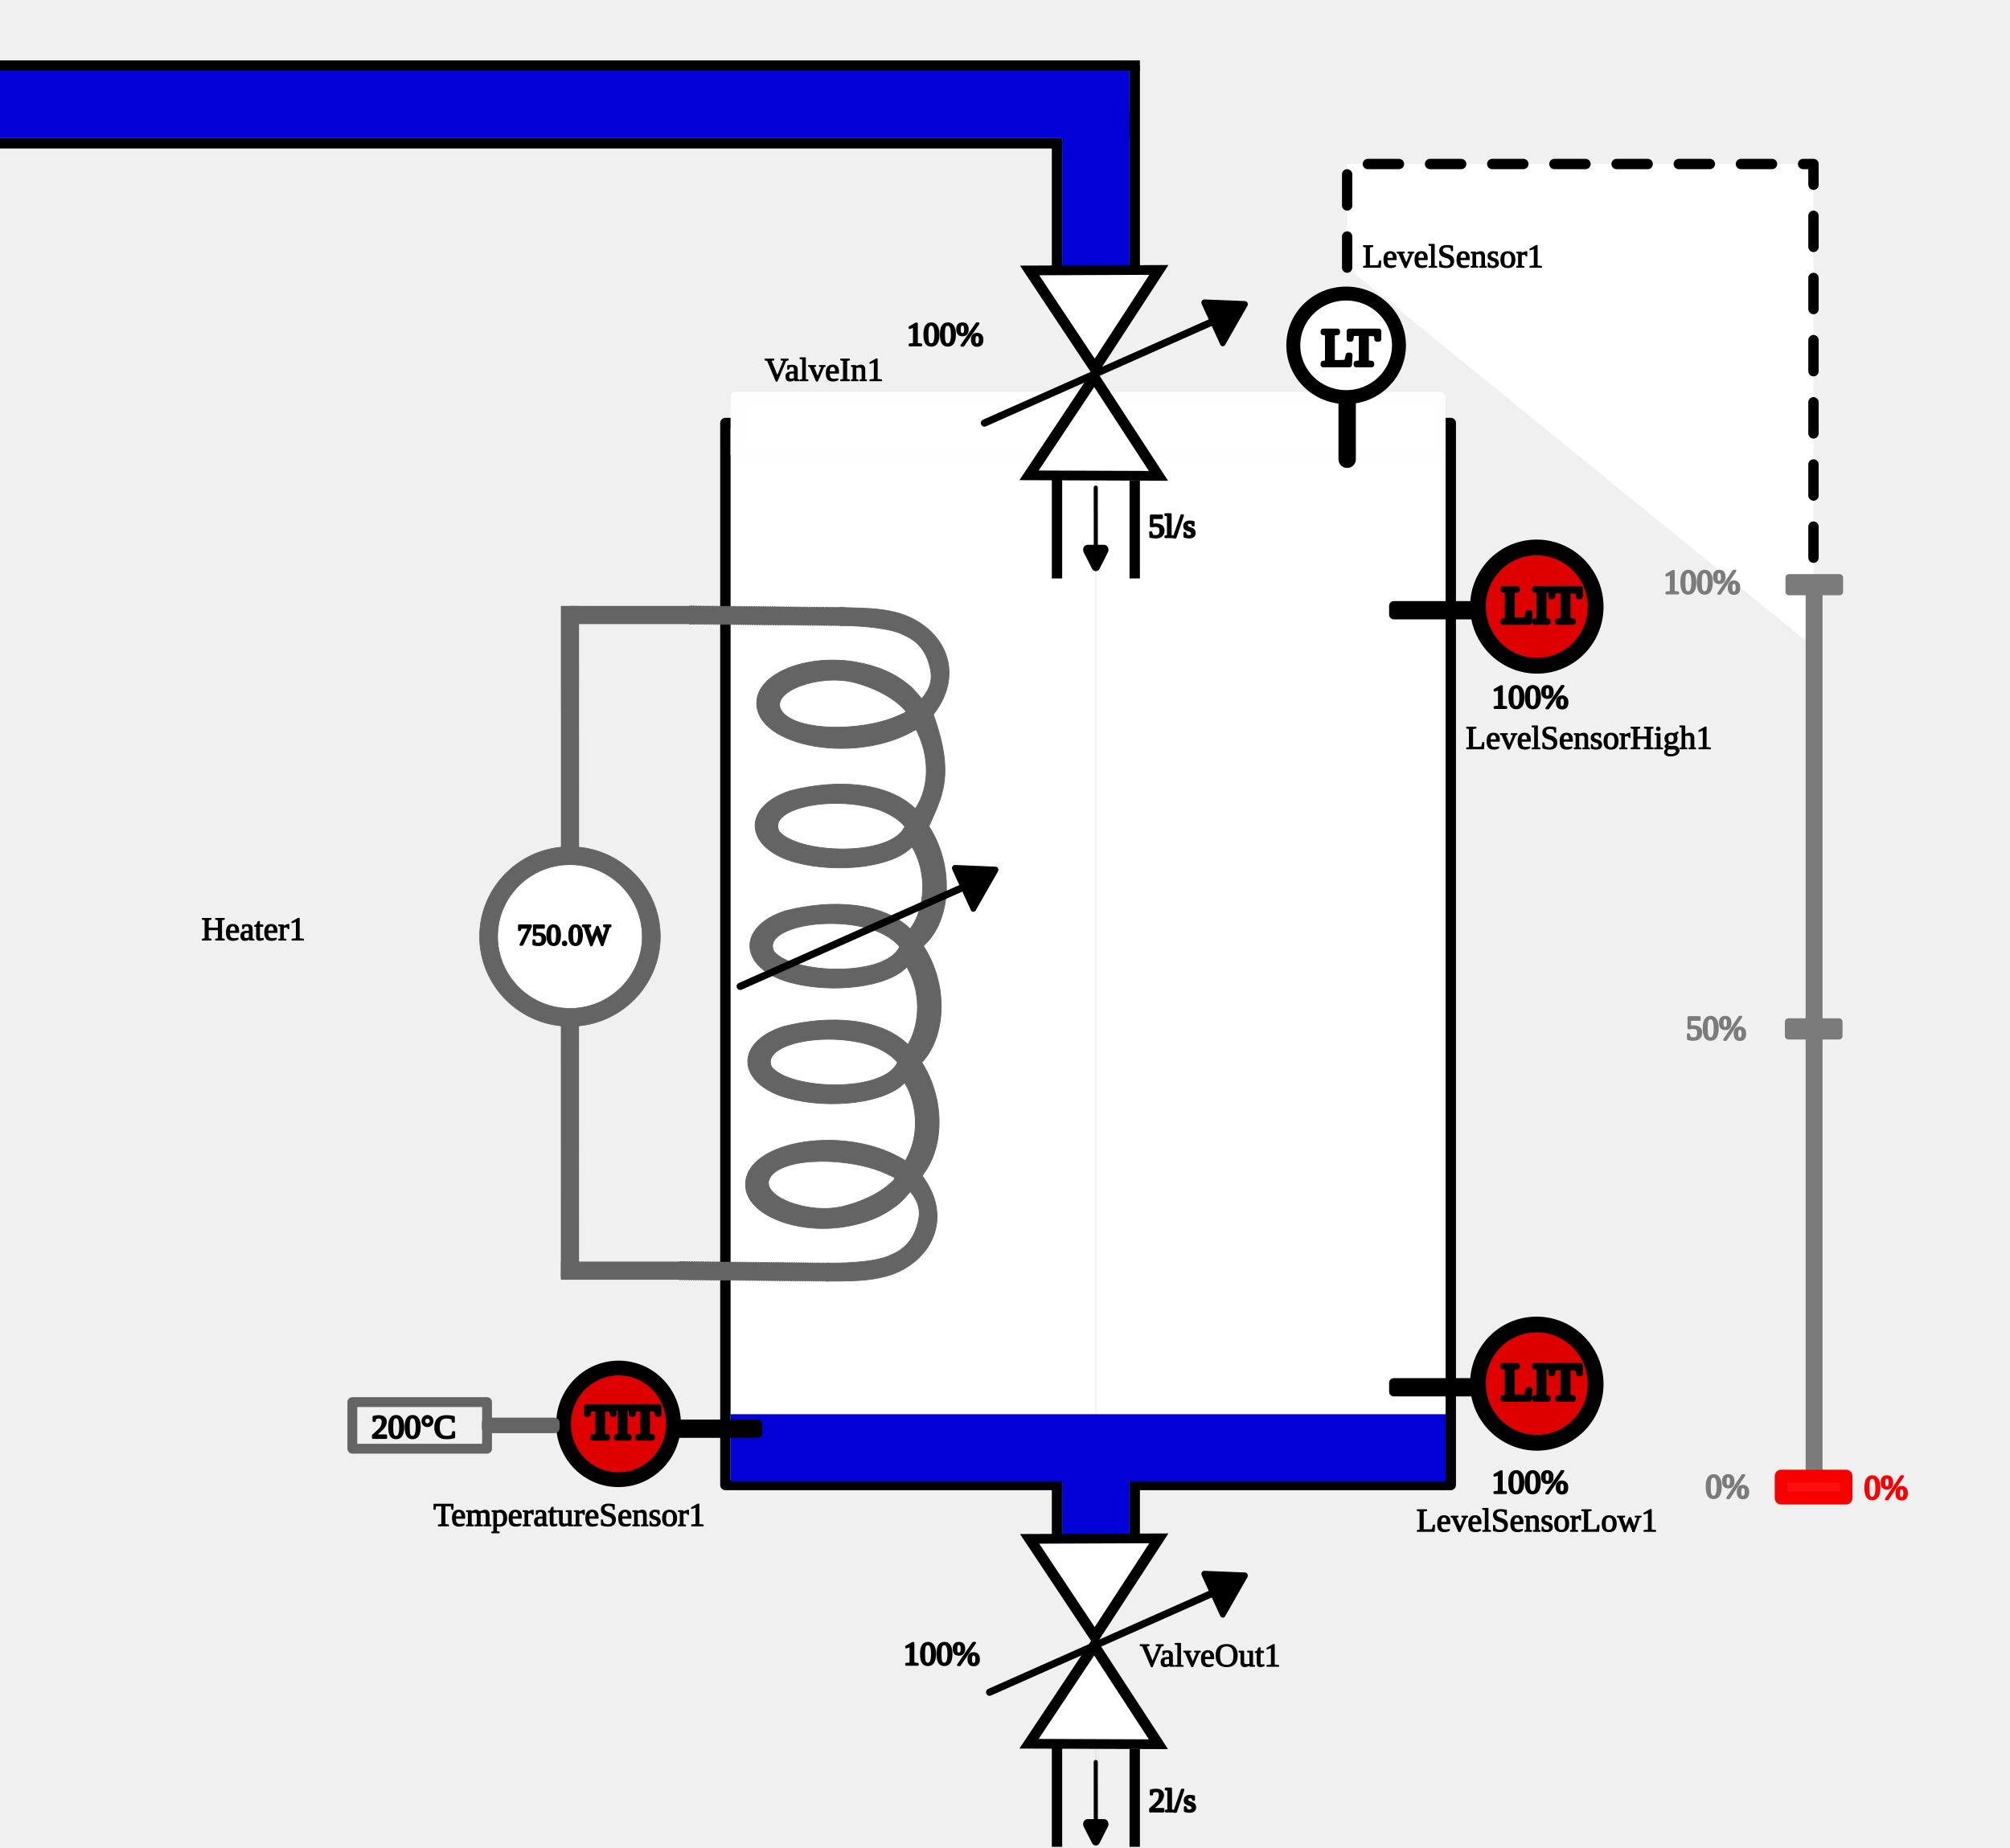
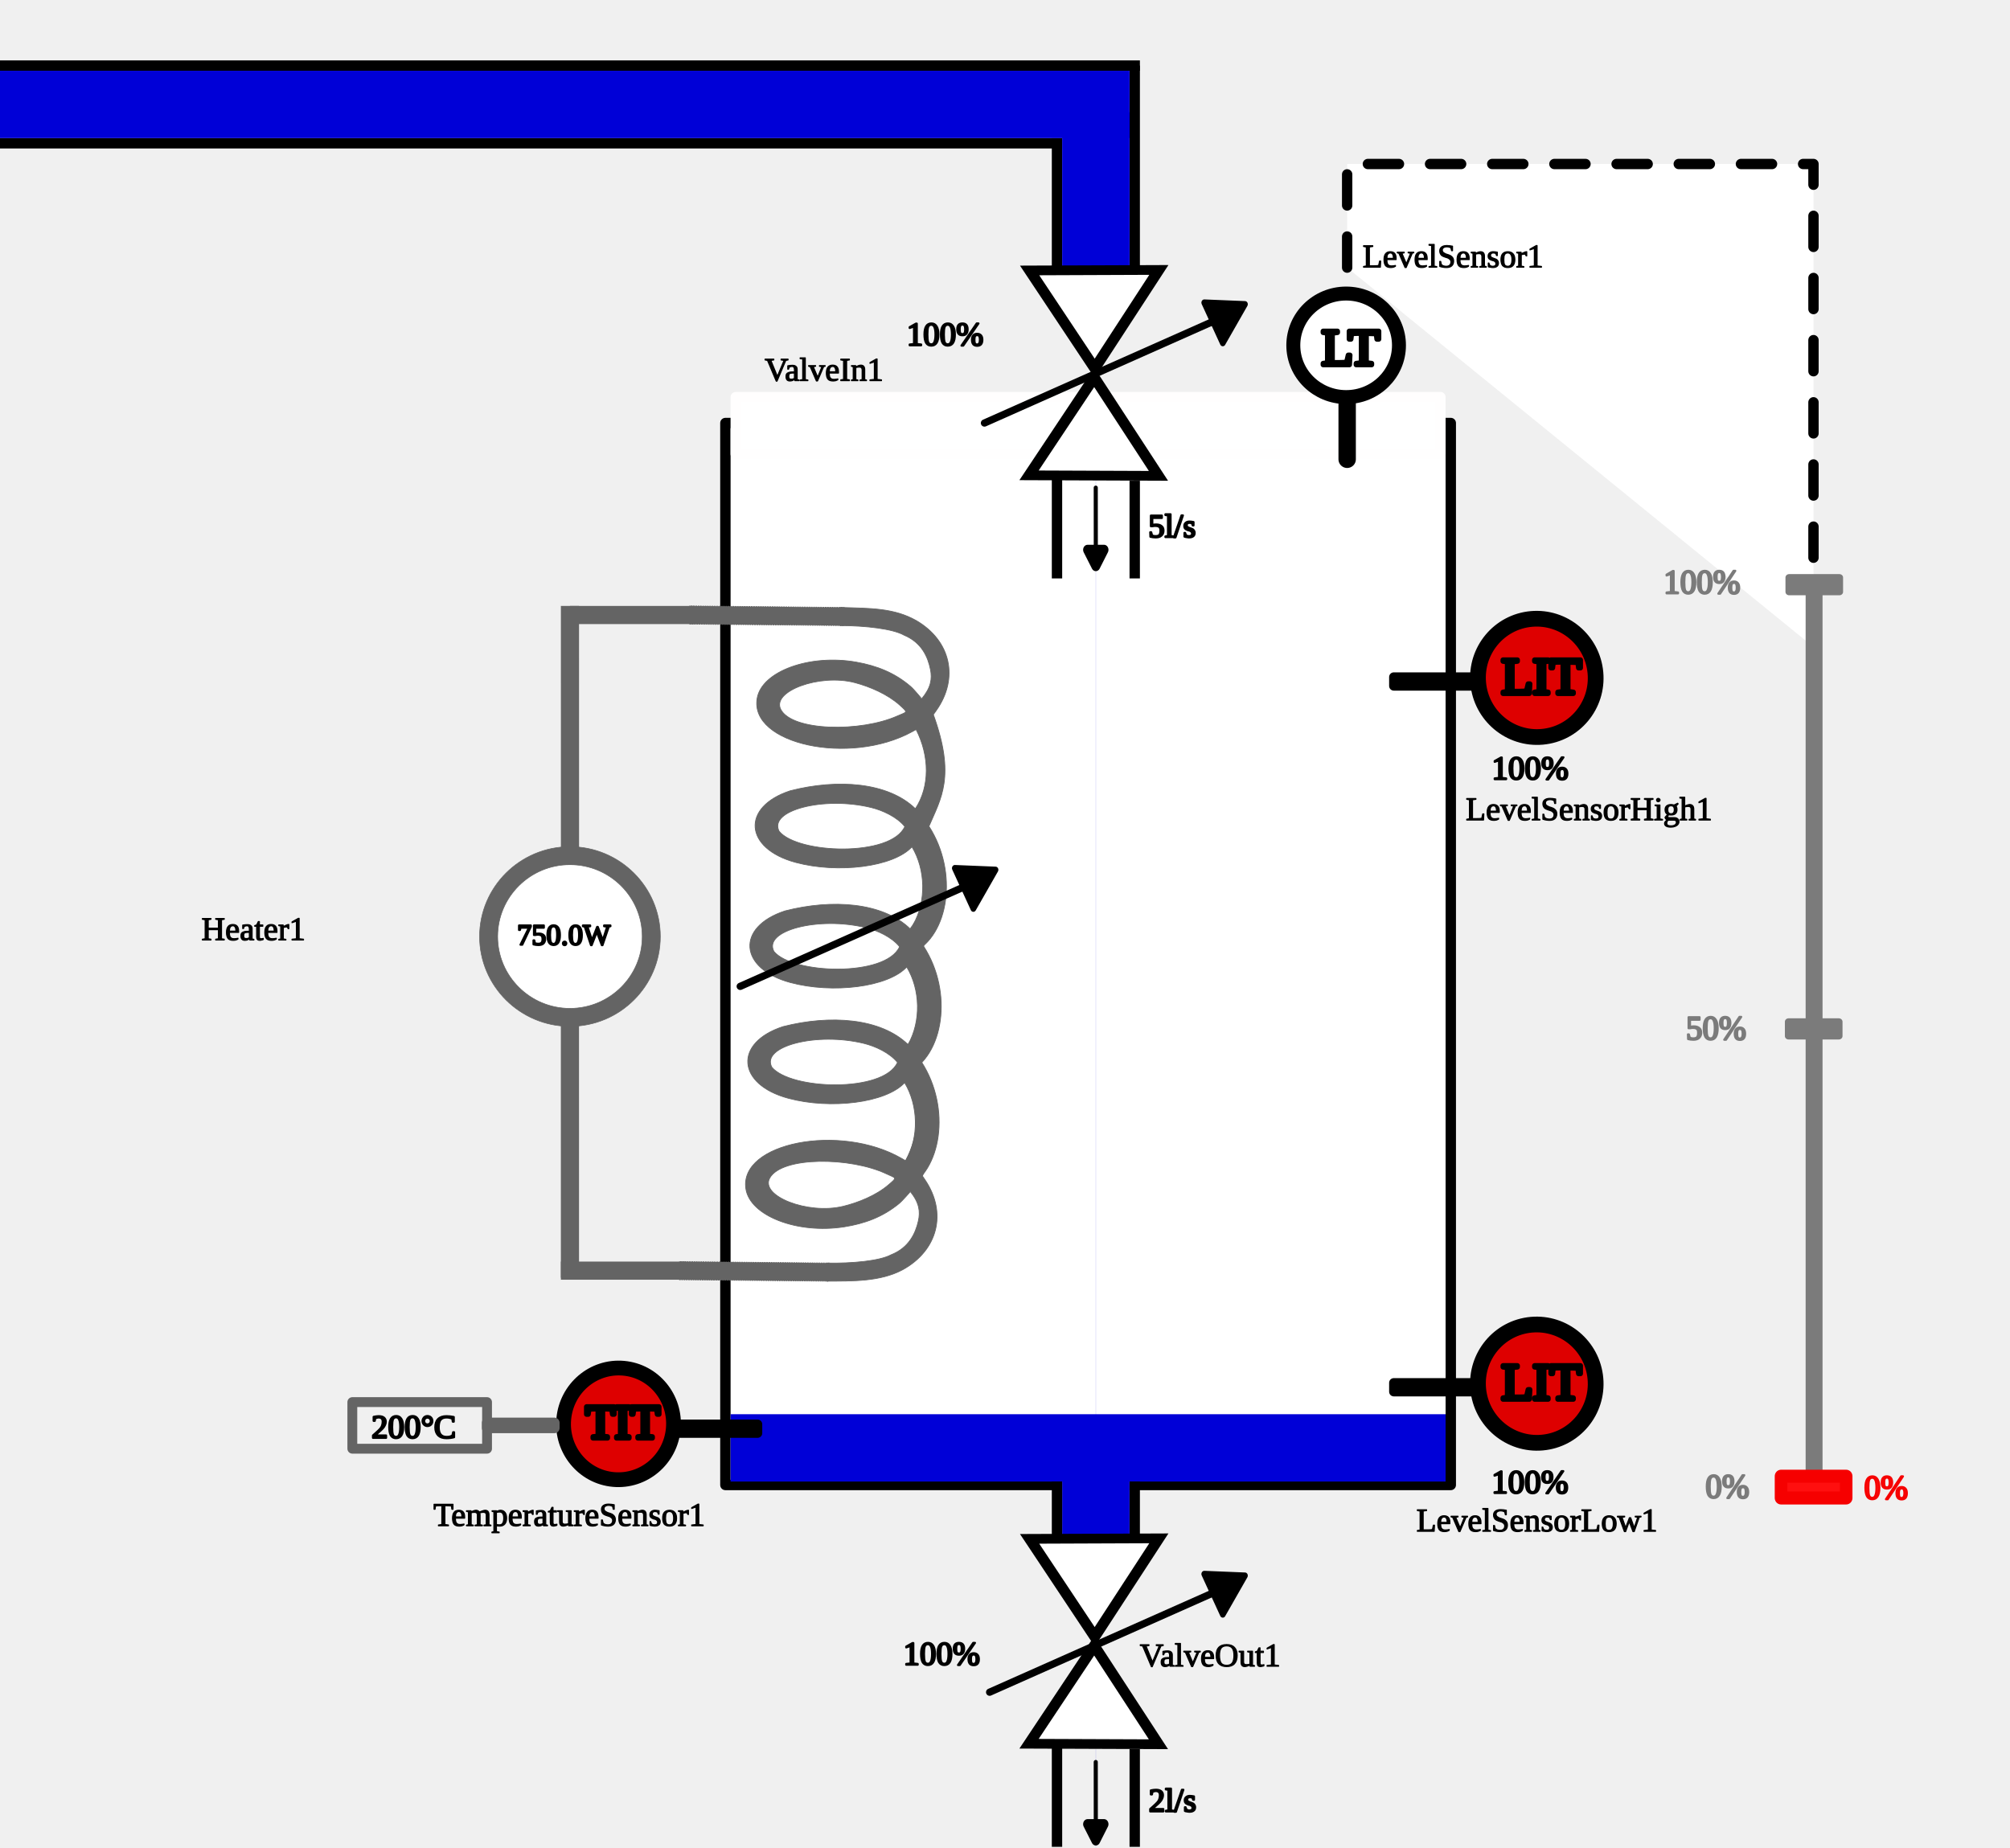
<svg xmlns="http://www.w3.org/2000/svg" width="193.964mm" height="178.33mm" viewBox="0 0 193.964 178.33" version="1.1" id="svg1" xml:space="preserve">
  <defs id="defs1" />
  <path style="fill:#ffffff;stroke:#000000;stroke-width:1;stroke-linecap:round;stroke-linejoin:round;stroke-dasharray:3, 3;stroke-dashoffset:0;stroke-opacity:1" d="m 130,25.83 v -10 h 45 l 0,46.614" id="path2" />
  <g id="layer1" transform="translate(1.7112467e-7,-21.66978)">
    <rect style="fill:#000000;stroke-width:0.265" id="rect7" width="110" height="1" x="-1.7112467e-07" y="27.5" ry="0" />
    <rect style="fill:#000000;stroke-width:0.265" id="rect8" width="102.5" height="1" x="-1.7112467e-07" y="35" />
    <rect style="fill:#000000;stroke-width:0.265" id="rect9" width="1" height="19.5" x="109" y="28" />
    <rect style="fill:#000000;stroke-width:0.265" id="rect10" width="1" height="12.5" x="101.5" y="35" />
    <rect style="fill:#ffffff;fill-opacity:1;stroke:#000000;stroke-width:1.002;stroke-linecap:butt;stroke-linejoin:round;stroke-dasharray:none;stroke-opacity:1" id="rect13" width="70" height="102.5" x="70" y="62.5" ry="1.4210855e-14" />
    <rect style="fill:#000000;stroke-width:0.184" id="rect9-5" width="1" height="9.429" x="109" y="68.071" />
    <rect style="fill:#000000;stroke-width:0.232" id="rect10-5" width="1" height="9.615" x="101.5" y="67.885" />
    <rect style="fill:#000000;stroke-width:0.184" id="rect9-5-1" width="1" height="9.429" x="109" y="190.498" />
    <rect style="fill:#000000;stroke-width:0.232" id="rect10-5-6" width="1" height="9.615" x="101.5" y="190.311" />
    <rect style="fill:#ffffff;fill-opacity:1;stroke:#fffefe;stroke-width:1.002;stroke-linecap:butt;stroke-linejoin:round;stroke-dasharray:none;stroke-opacity:1" id="rect16" width="68" height="5.5" x="71" y="60" ry="0" />
    <rect style="fill:#ffffff;fill-opacity:1;stroke-width:0.253" id="rect10-2-5" width="1.757" height="6.49" x="164" y="-108.99" transform="rotate(90)" />
  </g>
  <g id="heatingCoilValue" style="fill:#ffffff;fill-opacity:1">
    <ellipse style="fill:#ffffff;fill-opacity:1;stroke:#ffffff;stroke-width:0;stroke-linecap:round;stroke-linejoin:round;stroke-dasharray:none;stroke-opacity:1" id="heatingCoilOn" cx="55" cy="112.077" rx="6.977" ry="6.923" transform="translate(1.7112467e-7,-21.66978)" />
  </g>
  <g id="WaterGroup" transform="translate(1.7112467e-7,-21.66978)" style="fill:#0000d7;fill-opacity:1">
    <rect style="fill:#0000d7;fill-opacity:1;stroke:#fffefe;stroke-width:0;stroke-linecap:butt;stroke-linejoin:round;stroke-dasharray:none;stroke-opacity:1" id="waterInVat" width="69" height="6.5" x="70.5" y="158.17" />
    <rect style="fill:#0000d7;fill-opacity:1;stroke:#fffefe;stroke-width:0;stroke-linecap:butt;stroke-linejoin:round;stroke-dasharray:none;stroke-opacity:1" id="water3" width="6.5" height="15" x="102.5" y="32.5" />
    <rect style="fill:#0000d7;fill-opacity:1;stroke:#fffefe;stroke-width:0;stroke-linecap:butt;stroke-linejoin:round;stroke-dasharray:none;stroke-opacity:1" id="water2" width="109" height="6.5" x="0" y="28.5" />
    <rect style="fill:#0000d7;fill-opacity:1;stroke:#fffefe;stroke-width:0;stroke-linecap:butt;stroke-linejoin:round;stroke-dasharray:none;stroke-opacity:1" id="waterValveOut" width="0.008" height="9.502" x="105.745" y="190.498" />
    <rect style="fill:#0000d7;fill-opacity:1;stroke:#fffefe;stroke-width:0;stroke-linecap:butt;stroke-linejoin:round;stroke-dasharray:none;stroke-opacity:1" id="waterValveIn" width="0.008" height="101.617" x="105.745" y="68.061" />
    <rect style="fill:#0000d7;fill-opacity:1;stroke:#fffefe;stroke-width:0;stroke-linecap:butt;stroke-linejoin:round;stroke-dasharray:none;stroke-opacity:1" id="waterPipe" width="6.5" height="5.427" x="102.5" y="164.5" />
  </g>
  <g id="valveIn" transform="translate(1.7112467e-7,-21.66978)" style="fill:#ffffff;fill-opacity:1">
    <path style="fill:#ffffff;fill-opacity:1;stroke:#000000;stroke-width:1.497;stroke-dasharray:none;stroke-opacity:1" id="path13" d="m 97.5,32.5 17.455,-0.078 -8.66,15.155 z" transform="matrix(0.7145059,0,0,0.6269726,29.69368,27.39673)" />
    <path style="fill:#ffffff;fill-opacity:1;stroke:#000000;stroke-width:1.497;stroke-dasharray:none;stroke-opacity:1" id="path13-8" d="m 97.5,32.5 17.455,-0.078 -8.66,15.155 z" transform="matrix(0.7154537,0,0,-0.6270935,29.54484,87.9297)" />
  </g>
  <g id="valveOut" transform="translate(1.7112467e-7,-21.66978)" style="fill:#ffffff;fill-opacity:1">
    <path style="fill:#ffffff;fill-opacity:1;stroke:#000000;stroke-width:1.497;stroke-dasharray:none;stroke-opacity:1" id="path13-85" d="m 97.5,32.5 17.455,-0.078 -8.66,15.155 z" transform="matrix(0.7145059,0,0,0.6269726,29.69328,149.8232)" />
    <path style="fill:#ffffff;fill-opacity:1;stroke:#000000;stroke-width:1.497;stroke-dasharray:none;stroke-opacity:1" id="valveOut1" d="m 97.5,32.5 17.455,-0.078 -8.66,15.155 z" transform="matrix(0.7154537,0,0,-0.6270935,29.54444,210.3562)" />
  </g>
  <text xml:space="preserve" style="font-size:3.175px;text-align:start;writing-mode:lr-tb;direction:ltr;text-anchor:start;fill:#000000;fill-opacity:1;stroke:#000000;stroke-width:0.2;stroke-linecap:round;stroke-linejoin:round;stroke-dasharray:none;stroke-opacity:1" x="110.81" y="51.842" id="valveInMaxFlowValue">
    <tspan id="tspan26" style="stroke-width:0.2;stroke-dasharray:none" x="110.81" y="51.842">5l/s</tspan>
  </text>
  <g id="levelIndicatorGroup" transform="matrix(0.9998689,0,0,1.02979,13.7819,-23.85932)">
    <g id="heightline" transform="matrix(1.007236,0,0,0.9021305,-1.166787,7.799604)">
      <rect style="fill:#7b7b7b;fill-opacity:1;stroke:#7b7b7b;stroke-width:0.709;stroke-linecap:round;stroke-linejoin:round;stroke-opacity:1" id="rect1" width="4.813" height="1.491" x="158.854" y="170.795" />
      <rect style="fill:#7b7b7b;fill-opacity:1;stroke:#7b7b7b;stroke-width:0.708;stroke-linecap:round;stroke-linejoin:round;stroke-opacity:1" id="rect1-8" width="4.812" height="1.492" x="158.909" y="77.038" />
      <rect style="fill:#7b7b7b;fill-opacity:1;stroke:#7b7b7b;stroke-width:0.709;stroke-linecap:round;stroke-linejoin:round;stroke-opacity:1" id="rect1-5" width="4.813" height="1.491" x="158.854" y="123.19" />
      <path style="fill:#878787;fill-opacity:1;stroke:#7b7b7b;stroke-width:1.621;stroke-linecap:round;stroke-linejoin:round;stroke-dasharray:none;stroke-opacity:1" d="m 161.298,171.312 c 0,-93.243 0,-93.243 0,-93.243" id="path29" />
    </g>
    <rect style="display:inline;fill:#ff0f0f;fill-opacity:1;stroke:#f60000;stroke-width:1.217;stroke-linecap:round;stroke-linejoin:round;stroke-dasharray:none;stroke-opacity:1" id="levelIndicator" width="6.284" height="2.04" x="158.109" y="161.532" />
    <text xml:space="preserve" style="font-size:3.175px;text-align:start;writing-mode:lr-tb;direction:ltr;text-anchor:start;fill:#ff0f0f;fill-opacity:1;stroke:#f60000;stroke-width:0.2;stroke-linecap:round;stroke-linejoin:round;stroke-dasharray:none;stroke-opacity:1" x="166.127" y="163.659" id="levelValue">
      <tspan id="tspan29" style="stroke-width:0.2;stroke-dasharray:none" x="166.127" y="163.659">0%</tspan>
    </text>
    <text xml:space="preserve" style="font-size:3.175px;text-align:start;writing-mode:lr-tb;direction:ltr;text-anchor:start;fill:#7b7b7b;fill-opacity:1;stroke:#7b7b7b;stroke-width:0.2;stroke-linecap:round;stroke-linejoin:round;stroke-dasharray:none;stroke-opacity:1" x="150.816" y="163.548" id="minHoogte">
      <tspan id="tspan29-1" style="fill:#7b7b7b;fill-opacity:1;stroke:#7b7b7b;stroke-width:0.2;stroke-dasharray:none;stroke-opacity:1" x="150.816" y="163.548">0%</tspan>
    </text>
    <text xml:space="preserve" style="font-size:3.175px;text-align:start;writing-mode:lr-tb;direction:ltr;text-anchor:start;fill:#7b7b7b;fill-opacity:1;stroke:#7b7b7b;stroke-width:0.2;stroke-linecap:round;stroke-linejoin:round;stroke-dasharray:none;stroke-opacity:1" x="148.933" y="120.592" id="middenHoogte">
      <tspan id="tspan29-1-1" style="fill:#7b7b7b;fill-opacity:1;stroke:#7b7b7b;stroke-width:0.2;stroke-dasharray:none;stroke-opacity:1" x="148.933" y="120.592">50%</tspan>
    </text>
    <text xml:space="preserve" style="font-size:3.175px;text-align:start;writing-mode:lr-tb;direction:ltr;text-anchor:start;fill:#7b7b7b;fill-opacity:1;stroke:#7b7b7b;stroke-width:0.2;stroke-linecap:round;stroke-linejoin:round;stroke-dasharray:none;stroke-opacity:1" x="146.779" y="78.782" id="maxHoogte">
      <tspan id="tspan29-1-2" style="fill:#7b7b7b;fill-opacity:1;stroke:#7b7b7b;stroke-width:0.2;stroke-dasharray:none;stroke-opacity:1" x="146.779" y="78.782">100%</tspan>
    </text>
  </g>
-   <g id="levelSwitchMax" transform="translate(1.7112467e-7,-21.66978)" style="fill:#de0000;fill-opacity:1">
+   <g id="levelSwitchMax" transform="translate(1.7112467e-7,-14.79061)" style="fill:#de0000;fill-opacity:1">
    <rect style="fill:#de0000;fill-opacity:1;stroke:#000000;stroke-width:0.9;stroke-linecap:round;stroke-linejoin:round;stroke-dasharray:none;stroke-opacity:1" id="rect26" width="8.212" height="0.864" x="134.5" y="80.136" />
    <ellipse style="fill:#de0000;fill-opacity:1;stroke:#000000;stroke-width:1.519;stroke-linecap:butt;stroke-linejoin:round;stroke-dasharray:none;stroke-opacity:1" id="LevelMax" cx="92.979" cy="-140.417" rx="5.712" ry="5.678" transform="matrix(0.09068327,0.9958798,-0.9961083,0.08813757,0,0)" />
    <text xml:space="preserve" style="font-size:4.939px;text-align:start;writing-mode:lr-tb;direction:ltr;text-anchor:start;fill:#000000;fill-opacity:1;stroke:#000000;stroke-width:0.5;stroke-linecap:round;stroke-linejoin:round;stroke-dasharray:none;stroke-opacity:1" x="144.908" y="81.721" id="text28-8-7-5">
      <tspan id="tspan28-2-1-17" style="font-size:4.939px;fill:#000000;fill-opacity:1;stroke:#000000;stroke-width:0.5;stroke-dasharray:none;stroke-opacity:1" x="144.908" y="81.721">LIT</tspan>
    </text>
    <text xml:space="preserve" style="font-size:3.175px;text-align:start;writing-mode:lr-tb;direction:ltr;text-anchor:start;fill:#000000;fill-opacity:1;stroke:#000000;stroke-width:0.2;stroke-linecap:round;stroke-linejoin:round;stroke-dasharray:none;stroke-opacity:1" x="143.952" y="68.33" id="levelSwitchMaxHeight" transform="translate(-1.7112467e-7,21.66978)">
      <tspan id="tspan27-8-1" style="stroke-width:0.2" x="143.952" y="68.33">100%</tspan>
    </text>
    <text xml:space="preserve" style="font-size:3.175px;text-align:start;writing-mode:lr-tb;direction:ltr;text-anchor:start;fill:#000000;stroke:#000000;stroke-width:0.1;stroke-linecap:round;stroke-linejoin:round" x="141.442" y="93.942" id="tagLevelSwitchMax">
      <tspan id="tspan4" style="stroke-width:0.1" x="141.442" y="93.942">LevelSensorHigh1</tspan>
    </text>
  </g>
  <g id="levelSwitchMin">
    <rect style="fill:#de0000;fill-opacity:1;stroke:#000000;stroke-width:0.9;stroke-linecap:round;stroke-linejoin:round;stroke-dasharray:none;stroke-opacity:1" id="rect26-15" width="8.212" height="0.864" x="134.5" y="155.136" transform="translate(1.7112467e-7,-21.66978)" />
    <ellipse style="fill:#de0000;fill-opacity:1;stroke:#000000;stroke-width:1.519;stroke-linecap:butt;stroke-linejoin:round;stroke-dasharray:none;stroke-opacity:1" id="LevelMin" cx="167.688" cy="-133.615" rx="5.712" ry="5.678" transform="matrix(0.09068327,0.9958798,-0.9961083,0.08813757,1.7112467e-7,-21.66978)" />
    <text xml:space="preserve" style="font-size:4.939px;text-align:start;writing-mode:lr-tb;direction:ltr;text-anchor:start;fill:#000000;fill-opacity:1;stroke:#000000;stroke-width:0.5;stroke-linecap:round;stroke-linejoin:round;stroke-dasharray:none;stroke-opacity:1" x="144.908" y="135.051" id="text28-8-7-5-7">
      <tspan id="tspan28-2-1-17-6" style="font-size:4.939px;fill:#000000;fill-opacity:1;stroke:#000000;stroke-width:0.5;stroke-dasharray:none;stroke-opacity:1" x="144.908" y="135.051">LIT</tspan>
    </text>
    <text xml:space="preserve" style="font-size:3.175px;text-align:start;writing-mode:lr-tb;direction:ltr;text-anchor:start;fill:#000000;fill-opacity:1;stroke:#000000;stroke-width:0.2;stroke-linecap:round;stroke-linejoin:round;stroke-dasharray:none;stroke-opacity:1" x="143.939" y="144.108" id="levelSwitchMinHeight">
      <tspan id="tspan27-8" style="stroke-width:0.2" x="143.939" y="144.108">100%</tspan>
    </text>
    <text xml:space="preserve" style="font-size:3.175px;text-align:start;writing-mode:lr-tb;direction:ltr;text-anchor:start;fill:#000000;stroke:#000000;stroke-width:0.1;stroke-linecap:round;stroke-linejoin:round" x="136.679" y="147.801" id="tagLevelSwitchMin">
      <tspan id="tspan5" style="stroke-width:0.1" x="136.679" y="147.801">LevelSensorLow1</tspan>
    </text>
  </g>
  <g id="ultrasoneLevelmeter" transform="translate(1.7112467e-7,-21.66978)" style="fill:#ffffff;fill-opacity:1">
    <ellipse style="fill:#ffffff;fill-opacity:1;stroke:#000000;stroke-width:1.346;stroke-linecap:butt;stroke-linejoin:round;stroke-dasharray:none;stroke-opacity:1" id="path23" cx="129.902" cy="55" rx="5.098" ry="4.997" />
    <rect style="fill:#ffffff;fill-opacity:1;stroke:#000000;stroke-width:1.678;stroke-linecap:butt;stroke-linejoin:round;stroke-dasharray:none;stroke-opacity:1" id="rect24" width="3.850194e-12" height="5.5" x="130" y="60.5" />
    <text xml:space="preserve" style="font-size:4.939px;text-align:start;writing-mode:lr-tb;direction:ltr;text-anchor:start;fill:#000000;fill-opacity:1;stroke:#000000;stroke-width:0.5;stroke-linecap:round;stroke-linejoin:round;stroke-dasharray:none;stroke-opacity:1" x="127.547" y="56.871" id="text28-8-7-6-2">
      <tspan id="tspan28-2-1-1-1" style="font-size:4.939px;fill:#000000;fill-opacity:1;stroke-width:0.5;stroke-dasharray:none" x="127.547" y="56.871">LT</tspan>
    </text>
  </g>
  <g id="adjustableValve" transform="translate(1.7112467e-7,-21.66978)">
    <path style="fill:#000000;fill-opacity:1;stroke:#000000;stroke-width:0.7;stroke-linecap:round;stroke-linejoin:round;stroke-opacity:1" id="path7" d="m 118.5,56 -2.451,4.415 -2.598,-4.33 z" transform="matrix(0.7779791,0.04673625,-0.05253541,0.8745128,30.8902,-3.472513)" />
    <text xml:space="preserve" style="font-size:3.175px;text-align:start;writing-mode:lr-tb;direction:ltr;text-anchor:start;fill:#000000;fill-opacity:1;stroke:#000000;stroke-width:0.2;stroke-linecap:round;stroke-linejoin:round;stroke-dasharray:none;stroke-opacity:1" x="87.5" y="33.33" id="adjustableValveInValue" transform="translate(-1.7112466e-7,21.66978)">
      <tspan id="tspan27" style="stroke-width:0.2" x="87.5" y="33.33">100%</tspan>
    </text>
    <path style="fill:#bdff30;stroke:#000000;stroke-width:0.7;stroke-linecap:round;stroke-linejoin:round;stroke-opacity:1" d="M 95,62.5 C 117.5,52.5 117.5,52.5 117.5,52.5" id="path5" />
    <path style="fill:#bdff30;stroke:#000000;stroke-width:0.7;stroke-linecap:round;stroke-linejoin:round;stroke-opacity:1" d="M 95.5,185 C 118,175 118,175 118,175" id="path5-8" />
    <path style="fill:#000000;fill-opacity:1;stroke:#000000;stroke-width:0.7;stroke-linecap:round;stroke-linejoin:round;stroke-opacity:1" id="path7-5" d="m 118.5,56 -2.451,4.415 -2.598,-4.33 z" transform="matrix(0.7779791,0.04673625,-0.05253541,0.8745128,30.8902,119.2425)" />
    <text xml:space="preserve" style="font-size:3.175px;text-align:start;writing-mode:lr-tb;direction:ltr;text-anchor:start;fill:#000000;fill-opacity:1;stroke:#000000;stroke-width:0.2;stroke-linecap:round;stroke-linejoin:round;stroke-dasharray:none;stroke-opacity:1" x="87.169" y="160.682" id="adjustableValveOutValue" transform="translate(-1.7112466e-7,21.66978)">
      <tspan id="tspan27-7" style="stroke-width:0.2" x="87.169" y="160.682">100%</tspan>
    </text>
  </g>
  <g id="flowArrowIn" transform="rotate(89.97054,50.04589,87.21586)">
    <path style="fill:#bdff30;stroke:#000000;stroke-width:0.395;stroke-linecap:round;stroke-linejoin:round;stroke-opacity:1" d="M 9.927,31.502 C 15.5,31.5 15.5,31.5 15.5,31.5" id="path6" />
    <path style="fill:#000000;fill-opacity:1;stroke:#000000;stroke-width:0.7;stroke-linecap:round;stroke-linejoin:round;stroke-opacity:1" id="path8" d="m 20,25.255 -0.654,-1.133 1.308,0 z" transform="matrix(2.3016943e-6,-1.218503,1.388183,2.0203538e-6,-17.55865,55.87)" />
  </g>
  <text xml:space="preserve" style="font-size:3.175px;text-align:start;writing-mode:lr-tb;direction:ltr;text-anchor:start;fill:#000000;fill-opacity:1;stroke:#000000;stroke-width:0.2;stroke-linecap:round;stroke-linejoin:round;stroke-dasharray:none;stroke-opacity:1" x="110.85" y="174.842" id="valveOutMaxFlowValue">
    <tspan id="tspan26-8" style="stroke-width:0.2;stroke-dasharray:none" x="110.85" y="174.842">2l/s</tspan>
  </text>
  <g id="flowArrowOut" transform="rotate(89.97054,-11.48575,148.7159)">
    <path style="fill:#bdff30;stroke:#000000;stroke-width:0.395;stroke-linecap:round;stroke-linejoin:round;stroke-opacity:1" d="M 9.927,31.502 C 15.5,31.5 15.5,31.5 15.5,31.5" id="path6-4" />
    <path style="fill:#000000;fill-opacity:1;stroke:#000000;stroke-width:0.7;stroke-linecap:round;stroke-linejoin:round;stroke-opacity:1" id="path8-5" d="m 20,25.255 -0.654,-1.133 1.308,0 z" transform="matrix(2.3016943e-6,-1.218503,1.388183,2.0203538e-6,-17.55865,55.87)" />
  </g>
  <g id="tempVat" transform="translate(1.7112467e-7,-21.66978)" style="fill:#de0000;fill-opacity:1">
    <ellipse style="fill:#de0000;fill-opacity:1;stroke:#000000;stroke-width:1.426;stroke-linecap:butt;stroke-linejoin:round;stroke-dasharray:none;stroke-opacity:1" id="tempVatIndicator" cx="153.156" cy="73.73" rx="5.391" ry="5.306" transform="matrix(-0.08977328,0.9959622,0.9960288,0.08903124,0,0)" />
    <text xml:space="preserve" style="font-size:4.586px;text-align:start;writing-mode:lr-tb;direction:ltr;text-anchor:start;fill:#000000;fill-opacity:1;stroke:#000000;stroke-width:0.5;stroke-linecap:round;stroke-linejoin:round;stroke-dasharray:none;stroke-opacity:1" x="56.529" y="160.471" id="text28-8">
      <tspan id="tspan28-2" style="font-size:4.586px;fill:#000000;fill-opacity:1;stroke-width:0.5;stroke-dasharray:none" x="56.529" y="160.471">TIT</tspan>
    </text>
    <rect style="fill:#de0000;fill-opacity:1;stroke:#000000;stroke-width:0.9;stroke-linecap:round;stroke-linejoin:round;stroke-dasharray:none;stroke-opacity:1" id="rect26-1" width="8.212" height="0.864" x="64.894" y="159.136" />
  </g>
  <g id="analogValueTemp" transform="translate(1.7112467e-7,-21.66978)">
    <rect style="fill:none;fill-opacity:1;stroke:#646464;stroke-width:1;stroke-linecap:round;stroke-linejoin:round;stroke-dasharray:none;stroke-opacity:1" id="rect3" width="6.5" height="0.5" x="47" y="159" />
    <rect style="fill:none;fill-opacity:1;stroke:#646464;stroke-width:0.949;stroke-linecap:round;stroke-linejoin:round;stroke-dasharray:none;stroke-opacity:1" id="rect2" width="13" height="4.5" x="34" y="157" />
    <text xml:space="preserve" style="font-size:3.175px;text-align:start;writing-mode:lr-tb;direction:ltr;text-anchor:start;fill:#000000;fill-opacity:1;stroke:#000000;stroke-width:0.2;stroke-linecap:round;stroke-linejoin:round;stroke-dasharray:none;stroke-opacity:1" x="35.85" y="160.456" id="tempVatValue">
      <tspan id="tspan28-3" style="stroke-width:0.2" x="35.85" y="160.456">200°C</tspan>
    </text>
  </g>
  <g id="heatingCoil" transform="translate(1.7112467e-7,-21.66978)" style="fill:#646464;fill-opacity:1;stroke:#646464;stroke-opacity:1">
    <path style="fill:#646464;fill-opacity:1;stroke:#646464;stroke-width:0.265;stroke-opacity:1" d="m 10.09,245.317 c 0.202,-10.063 -0.022,-17.826 4.643,-25.244 7.426,-11.482 21.509,-14.39 33.732,-6.965 l 1.513,0.919 c 23.201,-7.671 31.472,-2.846 41.972,0.954 17.227,-9.993 40.92,-7.005 47.511,4.68 -4.106,4.382 -7.43,-0.897 -10.588,0.057 -8.746,-4.247 -20.694,-3.849 -29.157,0.774 7.699,6.066 10.394,24.381 6.315,38.306 -4.996,17.056 -20.662,18.284 -26.9,2.09 -4.711,-15.49 -3.63,-32.202 6.268,-41.353 -8.351,-4.707 -19.809,-4.497 -29.755,0.106 l 0.87,1.361 c 13.038,20.406 5.259,53.638 -11.989,51.22 l -3e-6,-4e-5 C 34.325,270.793 27.638,255.007 30.568,239.654 c 1.296,-6.79 3.845,-12.659 8.893,-17.964 1.263,-1.327 4.655,-3.723 4.598,-3.772 -4.221,-3.024 -7.495,-3.408 -11.026,-2.747 -4.707,0.882 -10.111,3.027 -12.791,8.877 -2.303,3.641 -3.427,12.623 -3.333,21.268 m 31.712,19.084 c 8.18,-3.881 8.317,-26.447 2.007,-38.527 -1.686,-3.228 -1.159,-3.642 -4.073,-0.74 -4.018,4.002 -6.841,9.913 -8.287,14.957 -3.339,11.65 3.601,27.513 10.352,24.309 z m 45.773,0 c 8.483,-6.26 9.31,-36.99 -2.247,-41.467 -3.634,2.656 -6.013,7.396 -7.02,11.164 -4.176,15.629 1.446,34.014 9.267,30.303 z" id="path5333-2" transform="matrix(-0.00343615,0.2569416,-0.2924094,-0.00301936,152.8216,78.44864)" />
    <path style="fill:#646464;fill-opacity:1;stroke:#646464;stroke-width:0.265;stroke-opacity:1" d="m 137.094,216.177 c 17.227,-9.993 40.92,-7.005 47.511,4.68 -4.106,4.382 -7.43,-0.897 -10.588,0.057 -8.746,-4.247 -20.694,-3.849 -29.157,0.774 7.699,6.066 10.394,24.381 6.315,38.306 -4.996,17.056 -20.662,18.284 -26.9,2.09 -4.711,-15.49 -3.63,-32.202 6.268,-41.353 -1.669,-1.014 -10.335,-5.398 6.551,-4.556 z m 2.444,49.42 c 8.483,-6.26 9.31,-36.99 -2.247,-41.467 -3.634,2.656 -6.013,7.396 -7.02,11.164 -4.176,15.629 1.446,34.014 9.267,30.303 z" id="path5333-2-7" transform="matrix(-0.00343615,0.2569416,-0.2924094,-0.00301936,152.8216,78.44864)" />
    <path style="fill:#646464;fill-opacity:1;stroke:#646464;stroke-width:0.265;stroke-opacity:1" d="m 180.569,216.359 c 17.227,-9.993 40.92,-7.005 47.511,4.68 -4.106,4.382 -7.43,-0.897 -10.588,0.057 -8.746,-4.247 -20.694,-3.849 -29.157,0.774 7.699,6.066 10.394,24.381 6.315,38.306 -4.996,17.056 -20.662,18.284 -26.9,2.09 -4.711,-15.49 -3.63,-32.202 6.268,-41.353 -1.669,-1.014 -10.335,-5.398 6.551,-4.556 z m 2.444,49.42 c 8.483,-6.26 9.31,-36.99 -2.247,-41.467 -3.634,2.656 -6.013,7.396 -7.02,11.164 -4.176,15.629 1.446,34.014 9.267,30.303 z" id="path5333-2-7-1" transform="matrix(-0.00343615,0.2569416,-0.2924094,-0.00301936,152.8216,78.44864)" />
    <rect style="opacity:1;fill:#646464;fill-opacity:1;stroke:#646464;stroke-width:0.074;stroke-miterlimit:4;stroke-dasharray:0.149, 0.074;stroke-dashoffset:0;stroke-opacity:1" id="rect5459" width="1.751" height="14.9" x="79.502" y="-82.587" transform="matrix(-0.0141165,0.9999004,-0.9999522,-0.00978071,0,0)" />
    <path style="fill:#646464;fill-opacity:1;stroke:#646464;stroke-width:0.265;stroke-opacity:1" d="m 263.201,246.883 c -0.159,-8.755 0.022,-17.826 -4.643,-25.244 -7.426,-11.482 -21.509,-14.39 -33.732,-6.965 l -1.513,0.919 c -23.201,-7.671 -31.472,-2.846 -41.972,0.954 -0.575,7.764 3.265,4.309 6.551,4.556 8.351,-4.707 19.809,-4.497 29.755,0.106 l -0.87,1.361 c -13.038,20.406 -5.259,53.638 11.989,51.22 v -4e-5 c 10.201,-1.43 16.887,-17.217 13.958,-32.569 -1.296,-6.79 -3.845,-12.659 -8.893,-17.964 -1.263,-1.327 -4.655,-3.723 -4.598,-3.772 4.221,-3.024 7.495,-3.408 11.026,-2.747 4.707,0.882 10.111,3.027 12.791,8.877 2.303,3.641 3.427,12.623 3.332,21.268 m -31.712,19.084 c -8.18,-3.881 -8.317,-26.447 -2.007,-38.527 1.686,-3.228 1.159,-3.642 4.073,-0.74 4.018,4.002 6.841,9.913 8.287,14.957 3.339,11.65 -3.601,27.513 -10.352,24.309 z" id="path5333-2-6" transform="matrix(-0.00343615,0.2569416,-0.2924094,-0.00301936,152.8216,78.44864)" />
    <rect style="opacity:1;fill:#646464;fill-opacity:1;stroke:#646464;stroke-width:0.073;stroke-miterlimit:4;stroke-dasharray:0.146, 0.073;stroke-dashoffset:0;stroke-opacity:1" id="rect5459-7" width="1.751" height="14.451" x="-144.545" y="-82.038" transform="matrix(0.01416649,-0.9998997,-0.9999525,-0.00974619,0,0)" ry="0" />
    <rect style="fill:#646464;fill-opacity:1;stroke:#646464;stroke-width:0;stroke-linecap:butt;stroke-linejoin:round;stroke-dasharray:none;stroke-opacity:1" id="rect23" width="11.937" height="1.752" x="55" y="80.155" />
    <rect style="fill:#646464;fill-opacity:1;stroke:#646464;stroke-width:0;stroke-linecap:butt;stroke-linejoin:round;stroke-dasharray:none;stroke-opacity:1" id="rect23-9" width="24.999" height="1.752" x="120.025" y="-55.859" transform="matrix(1.1762829e-4,1,-0.9999999,4.3920466e-4,0,0)" />
    <rect style="fill:#646464;fill-opacity:1;stroke:#646464;stroke-width:0;stroke-linecap:butt;stroke-linejoin:round;stroke-dasharray:none;stroke-opacity:1" id="rect23-9-8" width="24.999" height="1.752" x="80.179" y="-55.867" transform="matrix(1.1762829e-4,1,-0.9999999,4.3920466e-4,0,0)" />
    <rect style="fill:#646464;fill-opacity:1;stroke:#646464;stroke-width:0;stroke-linecap:butt;stroke-linejoin:round;stroke-dasharray:none;stroke-opacity:1" id="rect23-3" width="11.971" height="1.752" x="54.124" y="143.437" />
    <path d="m 55,103.392 c -4.809,0 -8.721,3.89 -8.721,8.671 0,4.781 3.912,8.671 8.721,8.671 4.809,0 8.721,-3.89 8.721,-8.671 0,-4.781 -3.912,-8.671 -8.721,-8.671 z m 0,15.608 c -3.847,0 -6.977,-3.112 -6.977,-6.937 0,-3.825 3.13,-6.937 6.977,-6.937 3.847,0 6.977,3.112 6.977,6.937 0,3.825 -3.13,6.937 -6.977,6.937 z" id="path1" style="fill:#646464;fill-opacity:1;stroke-width:0.058" />
  </g>
  <text xml:space="preserve" style="font-size:2.822px;text-align:start;writing-mode:lr-tb;direction:ltr;text-anchor:start;fill:#000000;fill-opacity:1;stroke:#000000;stroke-width:0.2;stroke-linecap:round;stroke-linejoin:round;stroke-dasharray:none;stroke-opacity:1" x="49.898" y="91.182" id="powerValue">
    <tspan id="tspan28" style="font-size:2.822px;stroke-width:0.2" x="49.898" y="91.182">750.0W</tspan>
  </text>
  <rect style="fill:#000000;stroke-width:0.172" id="rect10-2" width="1" height="5.257" x="101.5" y="143" />
  <rect style="fill:#000000;stroke-width:0.137" id="rect9-2" width="1" height="5.257" x="109" y="143" />
  <g id="adjustableHeatingCoil" transform="translate(0.5337456,-2.580847)">
    <path style="fill:#bdff30;stroke:#000000;stroke-width:0.7;stroke-linecap:round;stroke-linejoin:round;stroke-opacity:1" d="m 70.897,119.454 c 22.5,-10 22.5,-10 22.5,-10" id="path5-8-8" transform="translate(1.7112467e-7,-21.66978)" />
    <path style="fill:#000000;fill-opacity:1;stroke:#000000;stroke-width:0.7;stroke-linecap:round;stroke-linejoin:round;stroke-opacity:1" id="path7-5-8" d="m 118.5,56 -2.451,4.415 -2.598,-4.33 z" transform="matrix(0.7779791,0.04673625,-0.05253541,0.8745128,6.287081,32.02686)" />
  </g>
  <text xml:space="preserve" style="font-size:3.175px;text-align:start;writing-mode:lr-tb;direction:ltr;text-anchor:start;fill:#000000;stroke:#000000;stroke-width:0.1;stroke-linecap:round;stroke-linejoin:round" x="73.796" y="36.743" id="tagValveIn">
    <tspan id="tspan1" style="stroke-width:0.1" x="73.796" y="36.743">ValveIn1</tspan>
  </text>
  <text xml:space="preserve" style="font-size:3.175px;text-align:start;writing-mode:lr-tb;direction:ltr;text-anchor:start;fill:#000000;stroke:#000000;stroke-width:0.1;stroke-linecap:round;stroke-linejoin:round" x="110" y="160.83" id="tagValveOut">
    <tspan id="tspan1-8" style="stroke-width:0.1" x="110" y="160.83">ValveOut1</tspan>
  </text>
  <text xml:space="preserve" style="font-size:3.175px;text-align:start;writing-mode:lr-tb;direction:ltr;text-anchor:start;fill:#000000;stroke:#000000;stroke-width:0.1;stroke-linecap:round;stroke-linejoin:round" x="19.439" y="90.732" id="tagHeater">
    <tspan id="tspan2" style="stroke-width:0.1" x="19.439" y="90.732">Heater1</tspan>
  </text>
  <text xml:space="preserve" style="font-size:3.175px;text-align:start;writing-mode:lr-tb;direction:ltr;text-anchor:start;fill:#000000;fill-opacity:1;stroke:#000000;stroke-width:0.1;stroke-linecap:round;stroke-linejoin:round" x="131.49" y="25.792" id="tagLevelSensor">
    <tspan id="tspan4-8" style="stroke-width:0.1" x="131.49" y="25.792">LevelSensor1</tspan>
  </text>
  <text xml:space="preserve" style="font-size:3.175px;text-align:start;writing-mode:lr-tb;direction:ltr;text-anchor:start;fill:#000000;stroke:#000000;stroke-width:0.1;stroke-linecap:round;stroke-linejoin:round" x="41.825" y="147.272" id="tagTempValue">
    <tspan id="tspan3" style="stroke-width:0.1" x="41.825" y="147.272">TemperatureSensor1</tspan>
  </text>
</svg>
